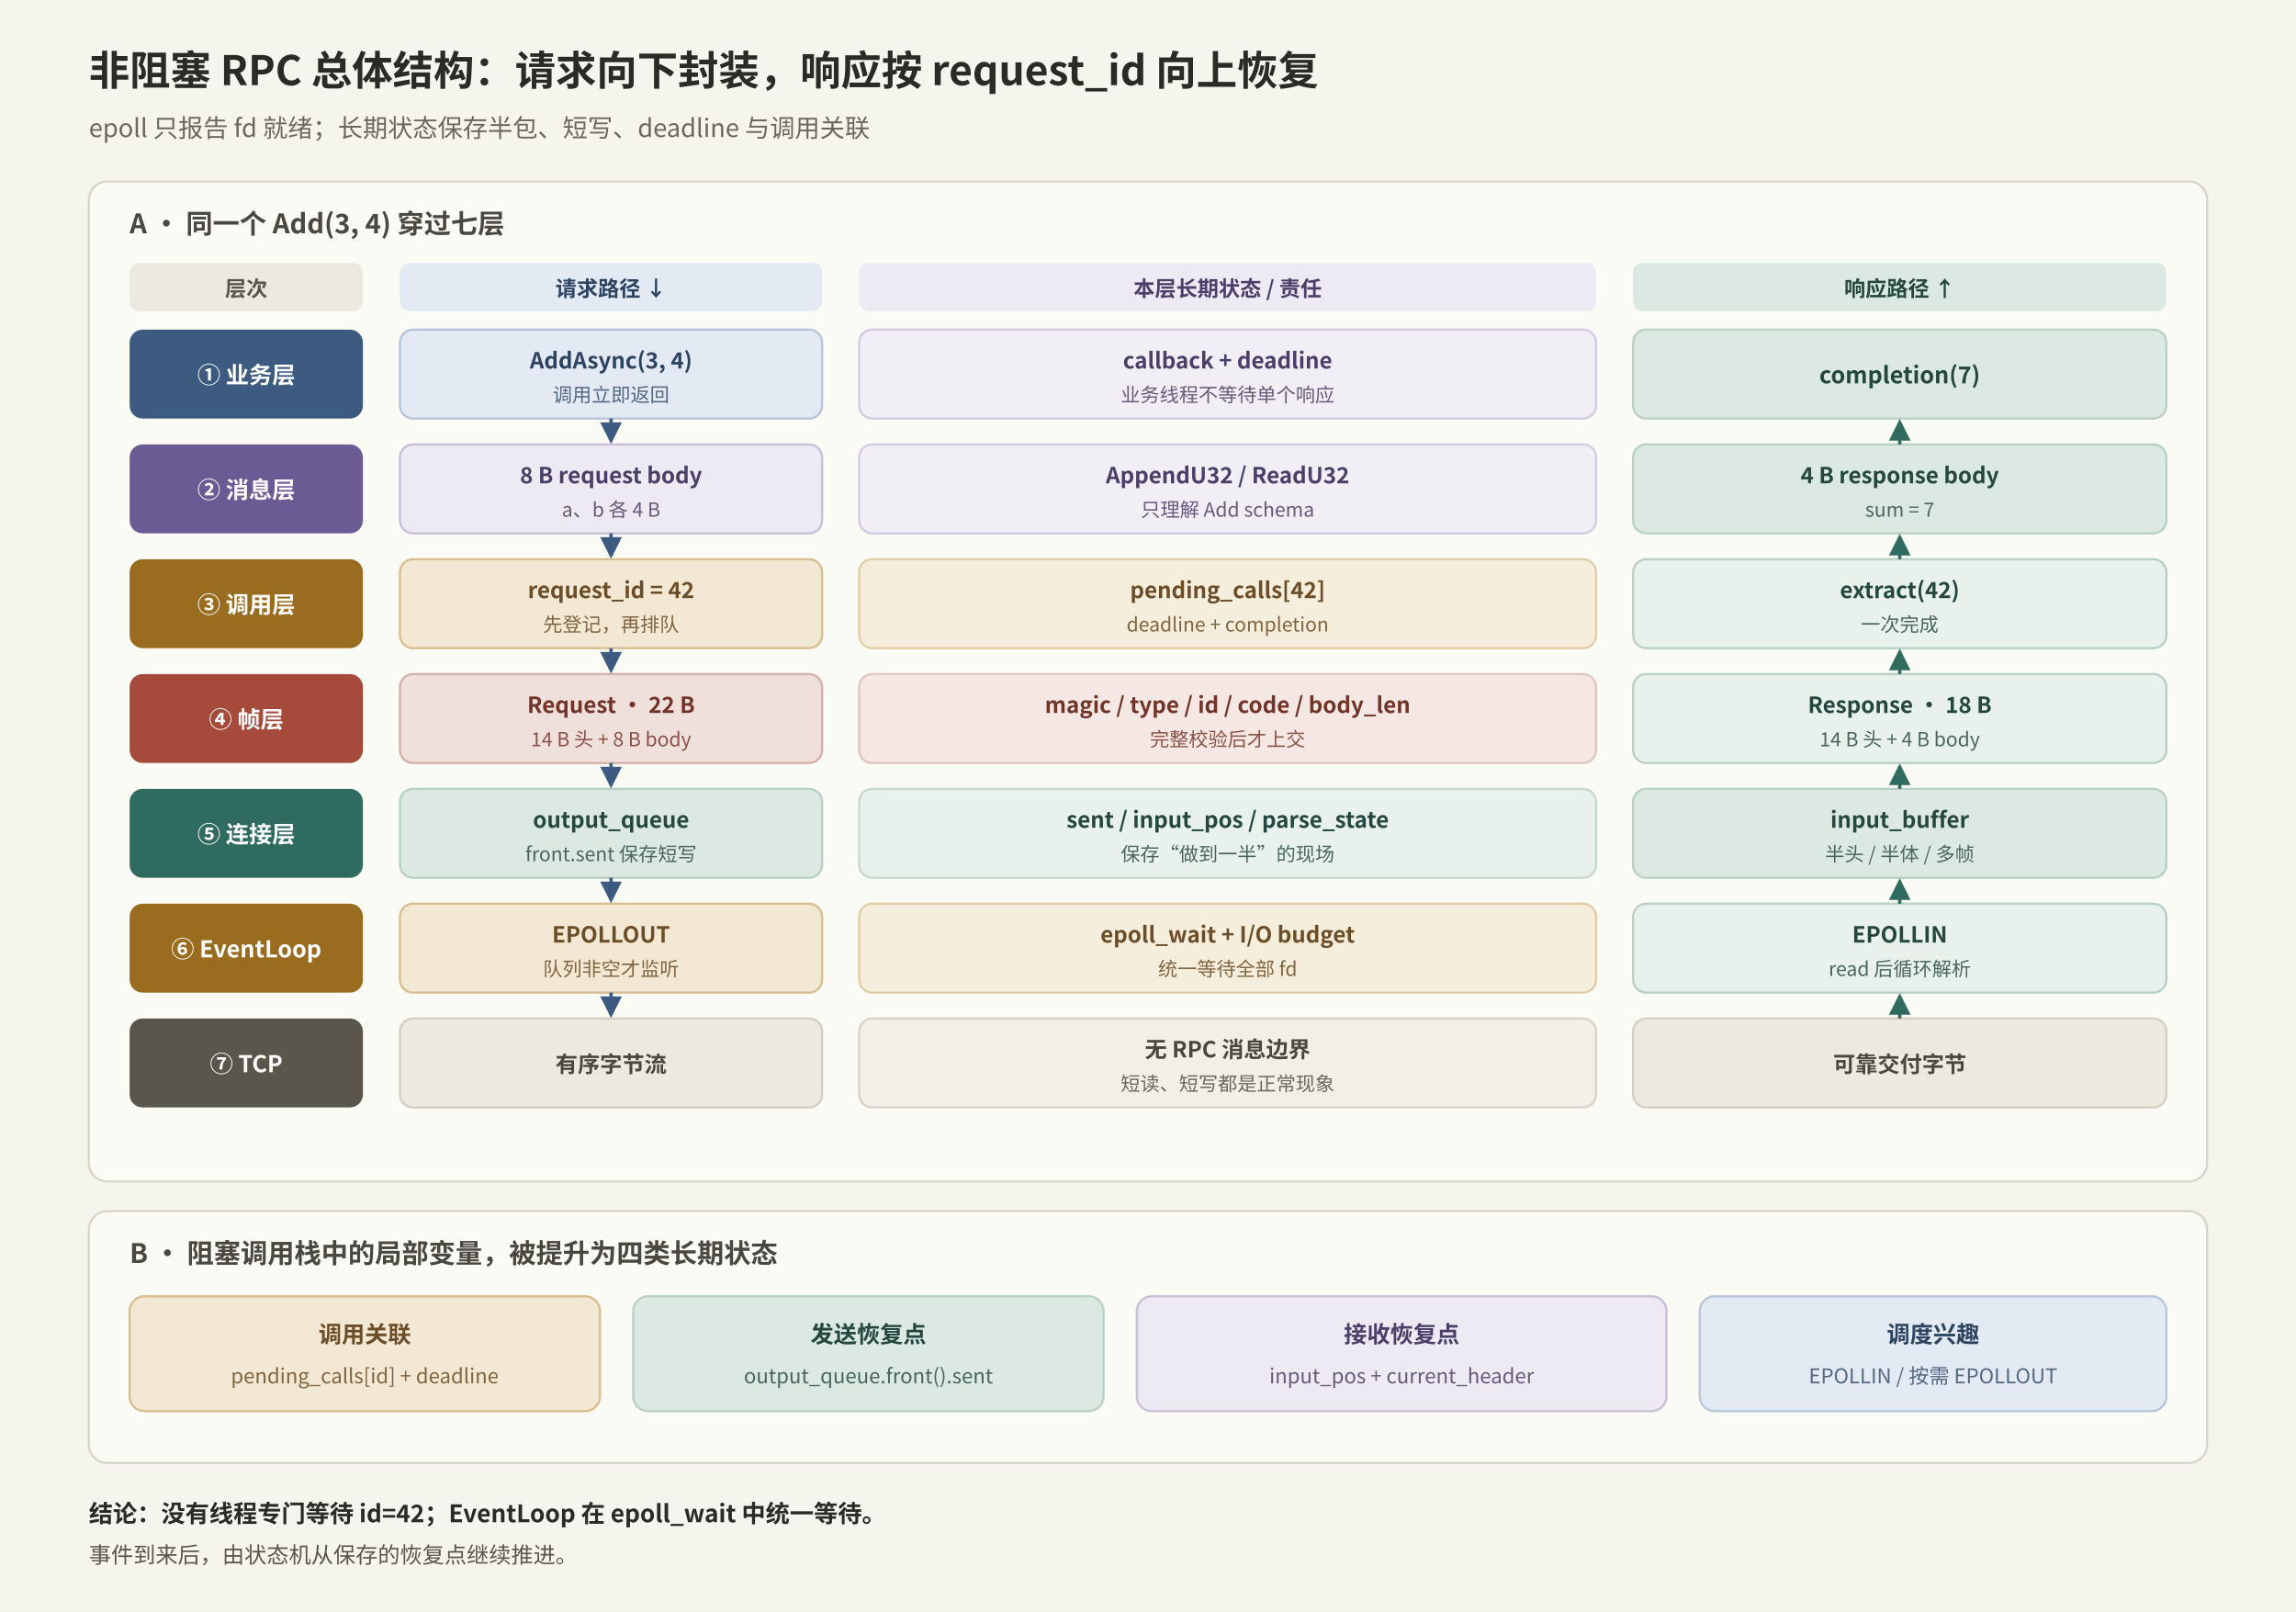
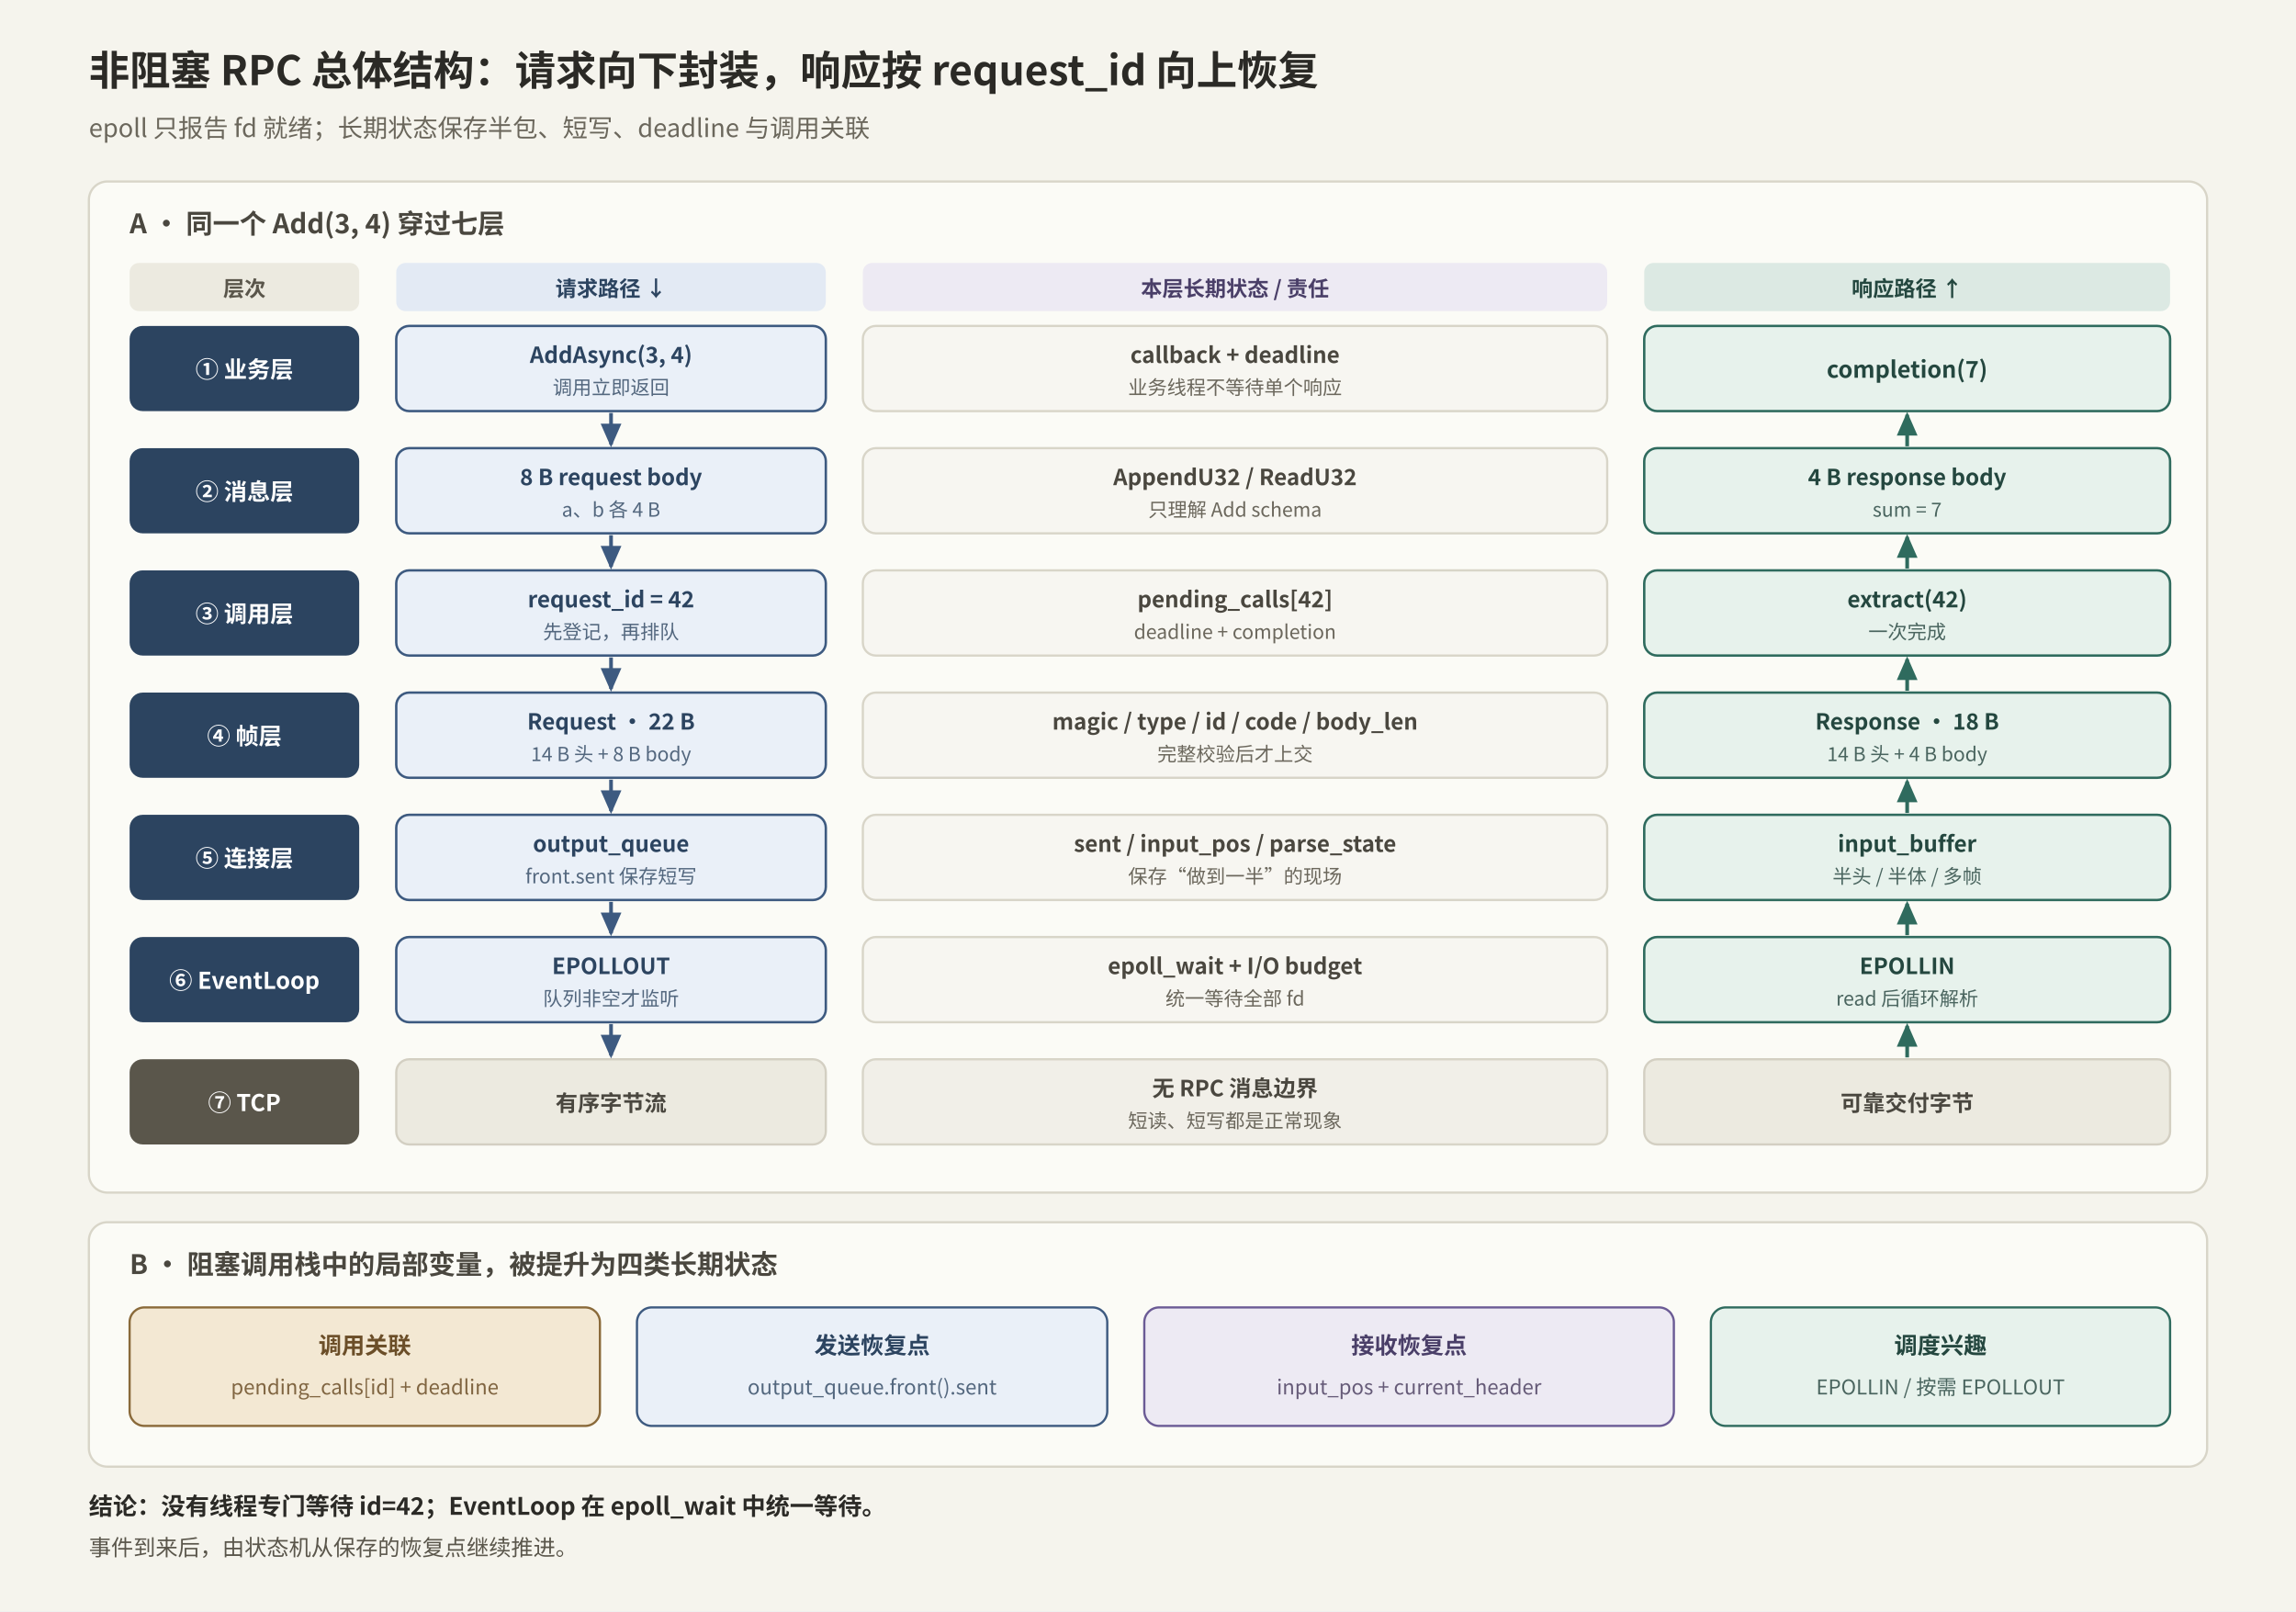
<svg xmlns="http://www.w3.org/2000/svg" viewBox="0 0 1240 870" font-family="'PingFang SC','Hiragino Sans GB','Microsoft YaHei','Noto Sans CJK SC',sans-serif">
  <defs>
-     <marker id="arrow-blue" viewBox="0 0 10 10" refX="8.5" refY="5" markerWidth="6.5" markerHeight="6.5" orient="auto">
-       <path d="M0 0 L10 5 L0 10 Z" fill="#3D5A80" />
+     <marker id="arr-blue" viewBox="0 0 10 10" refX="7" refY="5" markerWidth="8" markerHeight="8" orient="auto-start-reverse">
+       <path d="M 0 1.5 L 8 5 L 0 8.5 z" fill="#3D5A80" />
    </marker>
-     <marker id="arrow-green" viewBox="0 0 10 10" refX="8.5" refY="5" markerWidth="6.5" markerHeight="6.5" orient="auto">
-       <path d="M0 0 L10 5 L0 10 Z" fill="#2F6B5E" />
+     <marker id="arr-green" viewBox="0 0 10 10" refX="7" refY="5" markerWidth="8" markerHeight="8" orient="auto-start-reverse">
+       <path d="M 0 1.5 L 8 5 L 0 8.5 z" fill="#2F6B5E" />
    </marker>
  </defs>
  <rect width="1240" height="870" fill="#F5F4ED" />
  <text x="48" y="46" font-size="22" font-weight="700" fill="#2B2A26">
    非阻塞 RPC 总体结构：请求向下封装，响应按 request_id 向上恢复
  </text>
  <text x="48" y="74" font-size="13.5" fill="#6B675C">
    epoll 只报告 fd 就绪；长期状态保存半包、短写、deadline 与调用关联
  </text>
-   <rect x="48" y="98" width="1144" height="540" rx="10" fill="#FBFBF6" stroke="#D8D5C8" stroke-width="1.2" />
+   <rect x="48" y="98" width="1144" height="546" rx="10" fill="#FBFBF6" stroke="#D8D5C8" stroke-width="1.2" />
  <text x="70" y="126" font-size="14.5" font-weight="700" fill="#4A473F">
    A · 同一个 Add(3, 4) 穿过七层
  </text>
-   <rect x="70" y="142" width="126" height="26" rx="5" fill="#ECEAE0" />
-   <text x="133" y="160" text-anchor="middle" font-size="11.5" font-weight="700" fill="#5A564B">层次</text>
-   <rect x="216" y="142" width="228" height="26" rx="5" fill="#E3EAF4" />
+   <rect x="70" y="142" width="124" height="26" rx="5" fill="#ECEAE0" />
+   <text x="132" y="160" text-anchor="middle" font-size="11.5" font-weight="700" fill="#5A564B">层次</text>
+   <rect x="214" y="142" width="232" height="26" rx="5" fill="#E3EAF4" />
  <text x="330" y="160" text-anchor="middle" font-size="11.5" font-weight="700" fill="#2C4460">请求路径 ↓</text>
-   <rect x="464" y="142" width="398" height="26" rx="5" fill="#EDEAF3" />
-   <text x="663" y="160" text-anchor="middle" font-size="11.5" font-weight="700" fill="#4A3F68">本层长期状态 / 责任</text>
-   <rect x="882" y="142" width="288" height="26" rx="5" fill="#DCE9E3" />
-   <text x="1026" y="160" text-anchor="middle" font-size="11.5" font-weight="700" fill="#24473F">响应路径 ↑</text>
-   <rect x="70" y="178" width="126" height="48" rx="7" fill="#3D5A80" />
-   <text x="133" y="207" text-anchor="middle" font-size="12.5" font-weight="700" fill="#FFFFFF">① 业务层</text>
-   <rect x="216" y="178" width="228" height="48" rx="7" fill="#E3EAF4" stroke="#B7C6DA" stroke-width="1.2" />
-   <text x="330" y="199" text-anchor="middle" font-size="12" font-weight="700" fill="#2C4460">AddAsync(3, 4)</text>
-   <text x="330" y="217" text-anchor="middle" font-size="10.5" fill="#53677E">调用立即返回</text>
-   <rect x="464" y="178" width="398" height="48" rx="7" fill="#F1EEF6" stroke="#D3CBE1" stroke-width="1.2" />
-   <text x="663" y="199" text-anchor="middle" font-size="12" font-weight="700" fill="#4A3F68">callback + deadline</text>
-   <text x="663" y="217" text-anchor="middle" font-size="10.5" fill="#665B78">业务线程不等待单个响应</text>
-   <rect x="882" y="178" width="288" height="48" rx="7" fill="#DCE9E3" stroke="#B9D0C5" stroke-width="1.2" />
-   <text x="1026" y="207" text-anchor="middle" font-size="12.5" font-weight="700" fill="#24473F">completion(7)</text>
-   <rect x="70" y="240" width="126" height="48" rx="7" fill="#6B5B95" />
-   <text x="133" y="269" text-anchor="middle" font-size="12.5" font-weight="700" fill="#FFFFFF">② 消息层</text>
-   <rect x="216" y="240" width="228" height="48" rx="7" fill="#EDEAF3" stroke="#C9C0D8" stroke-width="1.2" />
-   <text x="330" y="261" text-anchor="middle" font-size="12" font-weight="700" fill="#4A3F68">8 B request body</text>
-   <text x="330" y="279" text-anchor="middle" font-size="10.5" fill="#665B78">a、b 各 4 B</text>
-   <rect x="464" y="240" width="398" height="48" rx="7" fill="#F1EEF6" stroke="#D3CBE1" stroke-width="1.2" />
-   <text x="663" y="261" text-anchor="middle" font-size="12" font-weight="700" fill="#4A3F68">AppendU32 / ReadU32</text>
-   <text x="663" y="279" text-anchor="middle" font-size="10.5" fill="#665B78">只理解 Add schema</text>
-   <rect x="882" y="240" width="288" height="48" rx="7" fill="#DCE9E3" stroke="#B9D0C5" stroke-width="1.2" />
-   <text x="1026" y="261" text-anchor="middle" font-size="12" font-weight="700" fill="#24473F">4 B response body</text>
-   <text x="1026" y="279" text-anchor="middle" font-size="10.5" fill="#4A655F">sum = 7</text>
-   <rect x="70" y="302" width="126" height="48" rx="7" fill="#9A6C1F" />
-   <text x="133" y="331" text-anchor="middle" font-size="12.5" font-weight="700" fill="#FFFFFF">③ 调用层</text>
-   <rect x="216" y="302" width="228" height="48" rx="7" fill="#F3E8D3" stroke="#D8BE90" stroke-width="1.2" />
-   <text x="330" y="323" text-anchor="middle" font-size="12" font-weight="700" fill="#6B4E28">request_id = 42</text>
-   <text x="330" y="341" text-anchor="middle" font-size="10.5" fill="#806541">先登记，再排队</text>
-   <rect x="464" y="302" width="398" height="48" rx="7" fill="#F6EEDC" stroke="#E1CEA8" stroke-width="1.2" />
-   <text x="663" y="323" text-anchor="middle" font-size="12" font-weight="700" fill="#6B4E28">pending_calls[42]</text>
-   <text x="663" y="341" text-anchor="middle" font-size="10.5" fill="#806541">deadline + completion</text>
-   <rect x="882" y="302" width="288" height="48" rx="7" fill="#E9F1ED" stroke="#B9D0C5" stroke-width="1.2" />
-   <text x="1026" y="323" text-anchor="middle" font-size="12" font-weight="700" fill="#24473F">extract(42)</text>
-   <text x="1026" y="341" text-anchor="middle" font-size="10.5" fill="#4A655F">一次完成</text>
-   <rect x="70" y="364" width="126" height="48" rx="7" fill="#A64B3C" />
-   <text x="133" y="393" text-anchor="middle" font-size="12.5" font-weight="700" fill="#FFFFFF">④ 帧层</text>
-   <rect x="216" y="364" width="228" height="48" rx="7" fill="#F0E0DB" stroke="#D5B2A9" stroke-width="1.2" />
-   <text x="330" y="385" text-anchor="middle" font-size="12" font-weight="700" fill="#733428">Request · 22 B</text>
-   <text x="330" y="403" text-anchor="middle" font-size="10.5" fill="#8A5148">14 B 头 + 8 B body</text>
-   <rect x="464" y="364" width="398" height="48" rx="7" fill="#F5E8E4" stroke="#DFC6BF" stroke-width="1.2" />
-   <text x="663" y="385" text-anchor="middle" font-size="12" font-weight="700" fill="#733428">magic / type / id / code / body_len</text>
-   <text x="663" y="403" text-anchor="middle" font-size="10.5" fill="#8A5148">完整校验后才上交</text>
-   <rect x="882" y="364" width="288" height="48" rx="7" fill="#E9F1ED" stroke="#B9D0C5" stroke-width="1.2" />
-   <text x="1026" y="385" text-anchor="middle" font-size="12" font-weight="700" fill="#24473F">Response · 18 B</text>
-   <text x="1026" y="403" text-anchor="middle" font-size="10.5" fill="#4A655F">14 B 头 + 4 B body</text>
-   <rect x="70" y="426" width="126" height="48" rx="7" fill="#2F6B5E" />
-   <text x="133" y="455" text-anchor="middle" font-size="12.5" font-weight="700" fill="#FFFFFF">⑤ 连接层</text>
-   <rect x="216" y="426" width="228" height="48" rx="7" fill="#DCE9E3" stroke="#B9D0C5" stroke-width="1.2" />
-   <text x="330" y="447" text-anchor="middle" font-size="12" font-weight="700" fill="#24473F">output_queue</text>
-   <text x="330" y="465" text-anchor="middle" font-size="10.5" fill="#4A655F">front.sent 保存短写</text>
-   <rect x="464" y="426" width="398" height="48" rx="7" fill="#E9F1ED" stroke="#C6D9D0" stroke-width="1.2" />
-   <text x="663" y="447" text-anchor="middle" font-size="12" font-weight="700" fill="#24473F">sent / input_pos / parse_state</text>
-   <text x="663" y="465" text-anchor="middle" font-size="10.5" fill="#4A655F">保存“做到一半”的现场</text>
-   <rect x="882" y="426" width="288" height="48" rx="7" fill="#DCE9E3" stroke="#B9D0C5" stroke-width="1.2" />
-   <text x="1026" y="447" text-anchor="middle" font-size="12" font-weight="700" fill="#24473F">input_buffer</text>
-   <text x="1026" y="465" text-anchor="middle" font-size="10.5" fill="#4A655F">半头 / 半体 / 多帧</text>
-   <rect x="70" y="488" width="126" height="48" rx="7" fill="#9A6C1F" />
-   <text x="133" y="517" text-anchor="middle" font-size="12.5" font-weight="700" fill="#FFFFFF">⑥ EventLoop</text>
-   <rect x="216" y="488" width="228" height="48" rx="7" fill="#F3E8D3" stroke="#D8BE90" stroke-width="1.2" />
-   <text x="330" y="509" text-anchor="middle" font-size="12" font-weight="700" fill="#6B4E28">EPOLLOUT</text>
-   <text x="330" y="527" text-anchor="middle" font-size="10.5" fill="#806541">队列非空才监听</text>
-   <rect x="464" y="488" width="398" height="48" rx="7" fill="#F6EEDC" stroke="#E1CEA8" stroke-width="1.2" />
-   <text x="663" y="509" text-anchor="middle" font-size="12" font-weight="700" fill="#6B4E28">epoll_wait + I/O budget</text>
-   <text x="663" y="527" text-anchor="middle" font-size="10.5" fill="#806541">统一等待全部 fd</text>
-   <rect x="882" y="488" width="288" height="48" rx="7" fill="#E9F1ED" stroke="#B9D0C5" stroke-width="1.2" />
-   <text x="1026" y="509" text-anchor="middle" font-size="12" font-weight="700" fill="#24473F">EPOLLIN</text>
-   <text x="1026" y="527" text-anchor="middle" font-size="10.5" fill="#4A655F">read 后循环解析</text>
-   <rect x="70" y="550" width="126" height="48" rx="7" fill="#5A564B" />
-   <text x="133" y="579" text-anchor="middle" font-size="12.5" font-weight="700" fill="#FFFFFF">⑦ TCP</text>
-   <rect x="216" y="550" width="228" height="48" rx="7" fill="#ECEAE0" stroke="#D3CFC2" stroke-width="1.2" />
-   <text x="330" y="579" text-anchor="middle" font-size="12" font-weight="700" fill="#4A473F">有序字节流</text>
-   <rect x="464" y="550" width="398" height="48" rx="7" fill="#F1EFE8" stroke="#D8D5C8" stroke-width="1.2" />
-   <text x="663" y="571" text-anchor="middle" font-size="12" font-weight="700" fill="#4A473F">无 RPC 消息边界</text>
-   <text x="663" y="589" text-anchor="middle" font-size="10.5" fill="#6B675C">短读、短写都是正常现象</text>
-   <rect x="882" y="550" width="288" height="48" rx="7" fill="#ECEAE0" stroke="#D3CFC2" stroke-width="1.2" />
-   <text x="1026" y="579" text-anchor="middle" font-size="12" font-weight="700" fill="#4A473F">可靠交付字节</text>
-   <path d="M330 226 V238" stroke="#3D5A80" stroke-width="1.8" marker-end="url(#arrow-blue)" />
-   <path d="M330 288 V300" stroke="#3D5A80" stroke-width="1.8" marker-end="url(#arrow-blue)" />
-   <path d="M330 350 V362" stroke="#3D5A80" stroke-width="1.8" marker-end="url(#arrow-blue)" />
-   <path d="M330 412 V424" stroke="#3D5A80" stroke-width="1.8" marker-end="url(#arrow-blue)" />
-   <path d="M330 474 V486" stroke="#3D5A80" stroke-width="1.8" marker-end="url(#arrow-blue)" />
-   <path d="M330 536 V548" stroke="#3D5A80" stroke-width="1.8" marker-end="url(#arrow-blue)" />
-   <path d="M1026 550 V538" stroke="#2F6B5E" stroke-width="1.8" marker-end="url(#arrow-green)" />
-   <path d="M1026 488 V476" stroke="#2F6B5E" stroke-width="1.8" marker-end="url(#arrow-green)" />
-   <path d="M1026 426 V414" stroke="#2F6B5E" stroke-width="1.8" marker-end="url(#arrow-green)" />
-   <path d="M1026 364 V352" stroke="#2F6B5E" stroke-width="1.8" marker-end="url(#arrow-green)" />
-   <path d="M1026 302 V290" stroke="#2F6B5E" stroke-width="1.8" marker-end="url(#arrow-green)" />
-   <path d="M1026 240 V228" stroke="#2F6B5E" stroke-width="1.8" marker-end="url(#arrow-green)" />
-   <rect x="48" y="654" width="1144" height="136" rx="10" fill="#FBFBF6" stroke="#D8D5C8" stroke-width="1.2" />
-   <text x="70" y="682" font-size="14.5" font-weight="700" fill="#4A473F">
+   <rect x="466" y="142" width="402" height="26" rx="5" fill="#EDEAF3" />
+   <text x="667" y="160" text-anchor="middle" font-size="11.5" font-weight="700" fill="#4A3F68">本层长期状态 / 责任</text>
+   <rect x="888" y="142" width="284" height="26" rx="5" fill="#DCE9E3" />
+   <text x="1030" y="160" text-anchor="middle" font-size="11.5" font-weight="700" fill="#24473F">响应路径 ↑</text>
+   <rect x="70" y="176" width="124" height="46" rx="7" fill="#2C4460" />
+   <text x="132" y="204" text-anchor="middle" font-size="12.5" font-weight="700" fill="#FFFFFF">① 业务层</text>
+   <rect x="214" y="176" width="232" height="46" rx="7" fill="#EAF0F8" stroke="#3D5A80" stroke-width="1.3" />
+   <text x="330" y="196" text-anchor="middle" font-size="12" font-weight="700" fill="#2C4460">AddAsync(3, 4)</text>
+   <text x="330" y="213" text-anchor="middle" font-size="10.5" fill="#53677E">调用立即返回</text>
+   <rect x="466" y="176" width="402" height="46" rx="7" fill="#F7F6F1" stroke="#D8D5C8" stroke-width="1.2" />
+   <text x="667" y="196" text-anchor="middle" font-size="12" font-weight="700" fill="#4A473F">callback + deadline</text>
+   <text x="667" y="213" text-anchor="middle" font-size="10.5" fill="#6B675C">业务线程不等待单个响应</text>
+   <rect x="888" y="176" width="284" height="46" rx="7" fill="#E7F2EC" stroke="#2F6B5E" stroke-width="1.3" />
+   <text x="1030" y="204" text-anchor="middle" font-size="12.5" font-weight="700" fill="#24473F">completion(7)</text>
+   <rect x="70" y="242" width="124" height="46" rx="7" fill="#2C4460" />
+   <text x="132" y="270" text-anchor="middle" font-size="12.5" font-weight="700" fill="#FFFFFF">② 消息层</text>
+   <rect x="214" y="242" width="232" height="46" rx="7" fill="#EAF0F8" stroke="#3D5A80" stroke-width="1.3" />
+   <text x="330" y="262" text-anchor="middle" font-size="12" font-weight="700" fill="#2C4460">8 B request body</text>
+   <text x="330" y="279" text-anchor="middle" font-size="10.5" fill="#53677E">a、b 各 4 B</text>
+   <rect x="466" y="242" width="402" height="46" rx="7" fill="#F7F6F1" stroke="#D8D5C8" stroke-width="1.2" />
+   <text x="667" y="262" text-anchor="middle" font-size="12" font-weight="700" fill="#4A473F">AppendU32 / ReadU32</text>
+   <text x="667" y="279" text-anchor="middle" font-size="10.5" fill="#6B675C">只理解 Add schema</text>
+   <rect x="888" y="242" width="284" height="46" rx="7" fill="#E7F2EC" stroke="#2F6B5E" stroke-width="1.3" />
+   <text x="1030" y="262" text-anchor="middle" font-size="12" font-weight="700" fill="#24473F">4 B response body</text>
+   <text x="1030" y="279" text-anchor="middle" font-size="10.5" fill="#4A655F">sum = 7</text>
+   <rect x="70" y="308" width="124" height="46" rx="7" fill="#2C4460" />
+   <text x="132" y="336" text-anchor="middle" font-size="12.5" font-weight="700" fill="#FFFFFF">③ 调用层</text>
+   <rect x="214" y="308" width="232" height="46" rx="7" fill="#EAF0F8" stroke="#3D5A80" stroke-width="1.3" />
+   <text x="330" y="328" text-anchor="middle" font-size="12" font-weight="700" fill="#2C4460">request_id = 42</text>
+   <text x="330" y="345" text-anchor="middle" font-size="10.5" fill="#53677E">先登记，再排队</text>
+   <rect x="466" y="308" width="402" height="46" rx="7" fill="#F7F6F1" stroke="#D8D5C8" stroke-width="1.2" />
+   <text x="667" y="328" text-anchor="middle" font-size="12" font-weight="700" fill="#4A473F">pending_calls[42]</text>
+   <text x="667" y="345" text-anchor="middle" font-size="10.5" fill="#6B675C">deadline + completion</text>
+   <rect x="888" y="308" width="284" height="46" rx="7" fill="#E7F2EC" stroke="#2F6B5E" stroke-width="1.3" />
+   <text x="1030" y="328" text-anchor="middle" font-size="12" font-weight="700" fill="#24473F">extract(42)</text>
+   <text x="1030" y="345" text-anchor="middle" font-size="10.5" fill="#4A655F">一次完成</text>
+   <rect x="70" y="374" width="124" height="46" rx="7" fill="#2C4460" />
+   <text x="132" y="402" text-anchor="middle" font-size="12.5" font-weight="700" fill="#FFFFFF">④ 帧层</text>
+   <rect x="214" y="374" width="232" height="46" rx="7" fill="#EAF0F8" stroke="#3D5A80" stroke-width="1.3" />
+   <text x="330" y="394" text-anchor="middle" font-size="12" font-weight="700" fill="#2C4460">Request · 22 B</text>
+   <text x="330" y="411" text-anchor="middle" font-size="10.5" fill="#53677E">14 B 头 + 8 B body</text>
+   <rect x="466" y="374" width="402" height="46" rx="7" fill="#F7F6F1" stroke="#D8D5C8" stroke-width="1.2" />
+   <text x="667" y="394" text-anchor="middle" font-size="12" font-weight="700" fill="#4A473F">magic / type / id / code / body_len</text>
+   <text x="667" y="411" text-anchor="middle" font-size="10.5" fill="#6B675C">完整校验后才上交</text>
+   <rect x="888" y="374" width="284" height="46" rx="7" fill="#E7F2EC" stroke="#2F6B5E" stroke-width="1.3" />
+   <text x="1030" y="394" text-anchor="middle" font-size="12" font-weight="700" fill="#24473F">Response · 18 B</text>
+   <text x="1030" y="411" text-anchor="middle" font-size="10.5" fill="#4A655F">14 B 头 + 4 B body</text>
+   <rect x="70" y="440" width="124" height="46" rx="7" fill="#2C4460" />
+   <text x="132" y="468" text-anchor="middle" font-size="12.5" font-weight="700" fill="#FFFFFF">⑤ 连接层</text>
+   <rect x="214" y="440" width="232" height="46" rx="7" fill="#EAF0F8" stroke="#3D5A80" stroke-width="1.3" />
+   <text x="330" y="460" text-anchor="middle" font-size="12" font-weight="700" fill="#2C4460">output_queue</text>
+   <text x="330" y="477" text-anchor="middle" font-size="10.5" fill="#53677E">front.sent 保存短写</text>
+   <rect x="466" y="440" width="402" height="46" rx="7" fill="#F7F6F1" stroke="#D8D5C8" stroke-width="1.2" />
+   <text x="667" y="460" text-anchor="middle" font-size="12" font-weight="700" fill="#4A473F">sent / input_pos / parse_state</text>
+   <text x="667" y="477" text-anchor="middle" font-size="10.5" fill="#6B675C">保存“做到一半”的现场</text>
+   <rect x="888" y="440" width="284" height="46" rx="7" fill="#E7F2EC" stroke="#2F6B5E" stroke-width="1.3" />
+   <text x="1030" y="460" text-anchor="middle" font-size="12" font-weight="700" fill="#24473F">input_buffer</text>
+   <text x="1030" y="477" text-anchor="middle" font-size="10.5" fill="#4A655F">半头 / 半体 / 多帧</text>
+   <rect x="70" y="506" width="124" height="46" rx="7" fill="#2C4460" />
+   <text x="132" y="534" text-anchor="middle" font-size="12.5" font-weight="700" fill="#FFFFFF">⑥ EventLoop</text>
+   <rect x="214" y="506" width="232" height="46" rx="7" fill="#EAF0F8" stroke="#3D5A80" stroke-width="1.3" />
+   <text x="330" y="526" text-anchor="middle" font-size="12" font-weight="700" fill="#2C4460">EPOLLOUT</text>
+   <text x="330" y="543" text-anchor="middle" font-size="10.5" fill="#53677E">队列非空才监听</text>
+   <rect x="466" y="506" width="402" height="46" rx="7" fill="#F7F6F1" stroke="#D8D5C8" stroke-width="1.2" />
+   <text x="667" y="526" text-anchor="middle" font-size="12" font-weight="700" fill="#4A473F">epoll_wait + I/O budget</text>
+   <text x="667" y="543" text-anchor="middle" font-size="10.5" fill="#6B675C">统一等待全部 fd</text>
+   <rect x="888" y="506" width="284" height="46" rx="7" fill="#E7F2EC" stroke="#2F6B5E" stroke-width="1.3" />
+   <text x="1030" y="526" text-anchor="middle" font-size="12" font-weight="700" fill="#24473F">EPOLLIN</text>
+   <text x="1030" y="543" text-anchor="middle" font-size="10.5" fill="#4A655F">read 后循环解析</text>
+   <rect x="70" y="572" width="124" height="46" rx="7" fill="#5A564B" />
+   <text x="132" y="600" text-anchor="middle" font-size="12.5" font-weight="700" fill="#FFFFFF">⑦ TCP</text>
+   <rect x="214" y="572" width="232" height="46" rx="7" fill="#ECEAE0" stroke="#D3CFC2" stroke-width="1.2" />
+   <text x="330" y="600" text-anchor="middle" font-size="12" font-weight="700" fill="#4A473F">有序字节流</text>
+   <rect x="466" y="572" width="402" height="46" rx="7" fill="#F1EFE8" stroke="#D8D5C8" stroke-width="1.2" />
+   <text x="667" y="592" text-anchor="middle" font-size="12" font-weight="700" fill="#4A473F">无 RPC 消息边界</text>
+   <text x="667" y="609" text-anchor="middle" font-size="10.5" fill="#6B675C">短读、短写都是正常现象</text>
+   <rect x="888" y="572" width="284" height="46" rx="7" fill="#ECEAE0" stroke="#D3CFC2" stroke-width="1.2" />
+   <text x="1030" y="600" text-anchor="middle" font-size="12" font-weight="700" fill="#4A473F">可靠交付字节</text>
+   <path d="M 330 223 V 240" stroke="#3D5A80" stroke-width="2" marker-end="url(#arr-blue)" />
+   <path d="M 330 289 V 306" stroke="#3D5A80" stroke-width="2" marker-end="url(#arr-blue)" />
+   <path d="M 330 355 V 372" stroke="#3D5A80" stroke-width="2" marker-end="url(#arr-blue)" />
+   <path d="M 330 421 V 438" stroke="#3D5A80" stroke-width="2" marker-end="url(#arr-blue)" />
+   <path d="M 330 487 V 504" stroke="#3D5A80" stroke-width="2" marker-end="url(#arr-blue)" />
+   <path d="M 330 553 V 570" stroke="#3D5A80" stroke-width="2" marker-end="url(#arr-blue)" />
+   <path d="M 1030 571 V 554" stroke="#2F6B5E" stroke-width="2" marker-end="url(#arr-green)" />
+   <path d="M 1030 505 V 488" stroke="#2F6B5E" stroke-width="2" marker-end="url(#arr-green)" />
+   <path d="M 1030 439 V 422" stroke="#2F6B5E" stroke-width="2" marker-end="url(#arr-green)" />
+   <path d="M 1030 373 V 356" stroke="#2F6B5E" stroke-width="2" marker-end="url(#arr-green)" />
+   <path d="M 1030 307 V 290" stroke="#2F6B5E" stroke-width="2" marker-end="url(#arr-green)" />
+   <path d="M 1030 241 V 224" stroke="#2F6B5E" stroke-width="2" marker-end="url(#arr-green)" />
+   <rect x="48" y="660" width="1144" height="132" rx="10" fill="#FBFBF6" stroke="#D8D5C8" stroke-width="1.2" />
+   <text x="70" y="688" font-size="14.5" font-weight="700" fill="#4A473F">
    B · 阻塞调用栈中的局部变量，被提升为四类长期状态
  </text>
-   <rect x="70" y="700" width="254" height="62" rx="8" fill="#F3E8D3" stroke="#D8BE90" stroke-width="1.2" />
-   <text x="197" y="725" text-anchor="middle" font-size="12.5" font-weight="700" fill="#6B4E28">调用关联</text>
-   <text x="197" y="747" text-anchor="middle" font-size="11" fill="#806541">pending_calls[id] + deadline</text>
-   <rect x="342" y="700" width="254" height="62" rx="8" fill="#DCE9E3" stroke="#B9D0C5" stroke-width="1.2" />
-   <text x="469" y="725" text-anchor="middle" font-size="12.5" font-weight="700" fill="#24473F">发送恢复点</text>
-   <text x="469" y="747" text-anchor="middle" font-size="11" fill="#4A655F">output_queue.front().sent</text>
-   <rect x="614" y="700" width="286" height="62" rx="8" fill="#EDEAF3" stroke="#C9C0D8" stroke-width="1.2" />
-   <text x="757" y="725" text-anchor="middle" font-size="12.5" font-weight="700" fill="#4A3F68">接收恢复点</text>
-   <text x="757" y="747" text-anchor="middle" font-size="11" fill="#665B78">input_pos + current_header</text>
-   <rect x="918" y="700" width="252" height="62" rx="8" fill="#E3EAF4" stroke="#B7C6DA" stroke-width="1.2" />
-   <text x="1044" y="725" text-anchor="middle" font-size="12.5" font-weight="700" fill="#2C4460">调度兴趣</text>
-   <text x="1044" y="747" text-anchor="middle" font-size="11" fill="#53677E">EPOLLIN / 按需 EPOLLOUT</text>
-   <text x="48" y="822" font-size="13" font-weight="700" fill="#2B2A26">
+   <rect x="70" y="706" width="254" height="64" rx="8" fill="#F3E8D3" stroke="#8A6A3A" stroke-width="1.2" />
+   <text x="197" y="731" text-anchor="middle" font-size="12.5" font-weight="700" fill="#6B4E28">调用关联</text>
+   <text x="197" y="753" text-anchor="middle" font-size="11" fill="#806541">pending_calls[id] + deadline</text>
+   <rect x="344" y="706" width="254" height="64" rx="8" fill="#EAF0F8" stroke="#3D5A80" stroke-width="1.2" />
+   <text x="471" y="731" text-anchor="middle" font-size="12.5" font-weight="700" fill="#2C4460">发送恢复点</text>
+   <text x="471" y="753" text-anchor="middle" font-size="11" fill="#53677E">output_queue.front().sent</text>
+   <rect x="618" y="706" width="286" height="64" rx="8" fill="#EDEAF3" stroke="#6B5B95" stroke-width="1.2" />
+   <text x="761" y="731" text-anchor="middle" font-size="12.5" font-weight="700" fill="#4A3F68">接收恢复点</text>
+   <text x="761" y="753" text-anchor="middle" font-size="11" fill="#665B78">input_pos + current_header</text>
+   <rect x="924" y="706" width="248" height="64" rx="8" fill="#E7F2EC" stroke="#2F6B5E" stroke-width="1.2" />
+   <text x="1048" y="731" text-anchor="middle" font-size="12.5" font-weight="700" fill="#24473F">调度兴趣</text>
+   <text x="1048" y="753" text-anchor="middle" font-size="11" fill="#4A655F">EPOLLIN / 按需 EPOLLOUT</text>
+   <text x="48" y="818" font-size="13" font-weight="700" fill="#2B2A26">
    结论：没有线程专门等待 id=42；EventLoop 在 epoll_wait 中统一等待。
  </text>
-   <text x="48" y="844" font-size="12" fill="#5A564B">
+   <text x="48" y="840" font-size="12" fill="#5A564B">
    事件到来后，由状态机从保存的恢复点继续推进。
  </text>
</svg>
